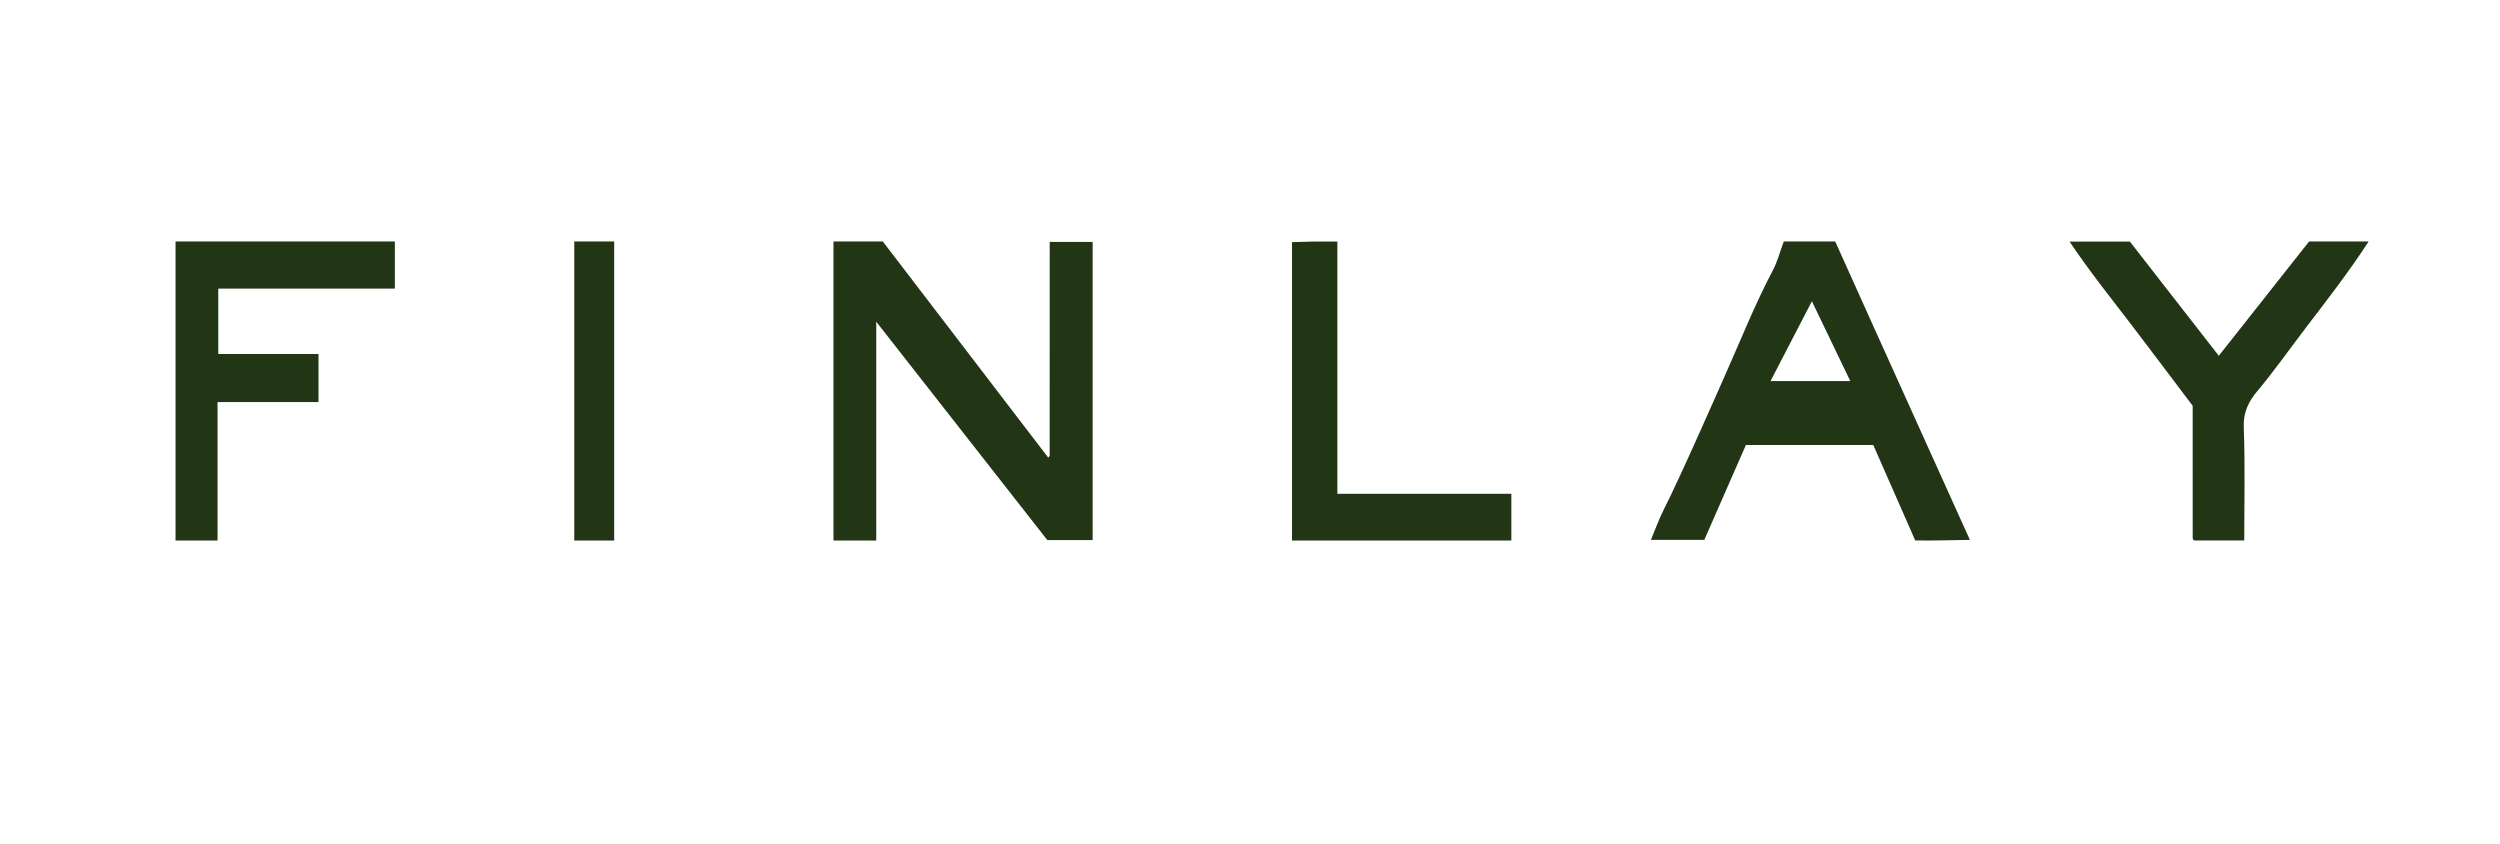
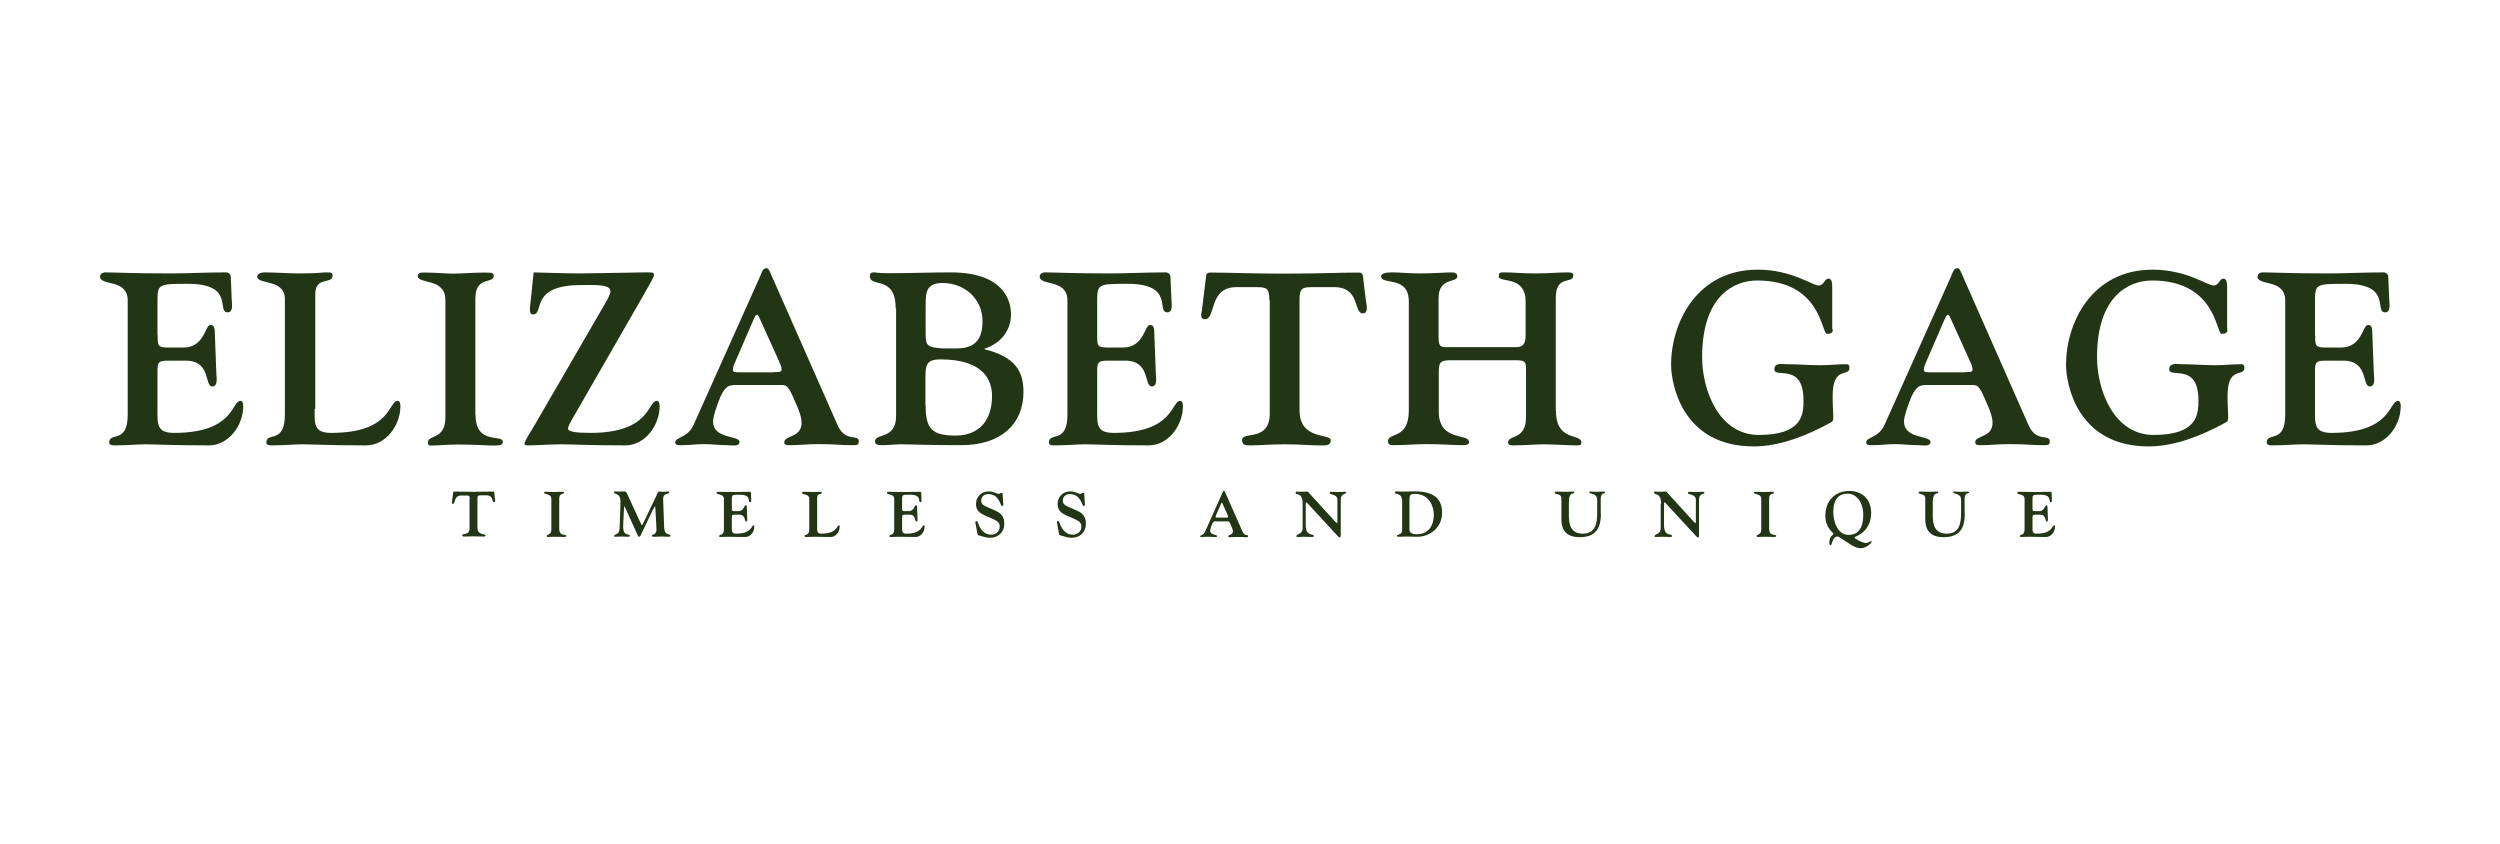
<svg xmlns="http://www.w3.org/2000/svg" width="400" zoomAndPan="magnify" viewBox="0 0 300 108.96" height="135" preserveAspectRatio="xMidYMid meet" version="1.0">
-   <defs>
-     <clipPath id="0eac8c117e">
-       <path d="M 11 31.184 L 295 31.184 L 295 70 L 11 70 Z M 11 31.184 " clip-rule="nonzero" />
-     </clipPath>
-   </defs>
-   <g clip-path="url(#0eac8c117e)">
-     <path fill="#223515" d="M 101.734 41.547 L 101.734 69.805 L 96.211 69.805 L 96.211 31.184 L 102.582 31.184 L 123.934 59.082 C 123.879 59.117 123.957 59.09 124.004 59.035 C 124.062 58.973 124.129 58.887 124.129 58.809 C 124.133 49.66 124.133 40.508 124.133 31.242 L 129.68 31.242 L 129.68 69.746 L 123.828 69.746 L 101.734 41.547 M 217.219 49.207 L 227.52 49.207 L 222.562 38.906 L 217.219 49.207 M 214.039 57.465 L 208.668 69.719 L 201.773 69.719 C 202.363 68.305 202.82 67.02 203.43 65.812 C 205.699 61.336 210.902 49.457 211.5 48.113 C 213.469 43.688 215.258 39.184 217.527 34.895 C 218.125 33.758 218.449 32.477 218.93 31.184 L 225.574 31.184 C 225.848 31.828 231.645 44.676 242.965 69.719 C 241.227 69.742 239.996 69.766 239.281 69.785 C 238.168 69.82 237.051 69.793 235.906 69.793 L 230.488 57.465 Z M 11.246 69.805 L 11.246 31.184 L 39.57 31.184 L 39.57 37.273 L 16.766 37.273 L 16.766 45.719 L 29.707 45.719 L 29.707 51.922 L 16.672 51.922 L 16.672 69.805 Z M 275.109 45.945 L 286.77 31.184 L 294.461 31.184 C 291.949 35.051 289.188 38.609 286.469 42.168 C 284.352 44.938 282.34 47.809 280.094 50.492 C 279.008 51.789 278.262 53.18 278.332 55.113 C 278.516 59.965 278.395 64.828 278.395 69.793 L 271.906 69.793 C 271.945 69.832 271.867 69.77 271.82 69.695 C 271.773 69.621 271.742 69.539 271.738 69.449 C 271.73 63.738 271.734 58.023 271.734 52.402 C 269.051 48.855 266.43 45.352 263.773 41.879 C 261.148 38.445 258.438 35.074 255.84 31.203 L 263.629 31.203 L 275.109 45.945 M 161.281 63.766 L 183.75 63.766 L 183.75 69.805 L 155.426 69.805 L 155.426 31.27 C 156.289 31.242 157.258 31.207 158.223 31.191 C 159.215 31.18 160.203 31.191 161.281 31.191 Z M 62.738 69.805 L 67.891 69.805 L 67.891 31.184 L 62.738 31.184 Z M 62.738 69.805 " fill-opacity="1" fill-rule="nonzero" />
-   </g>
+   <path fill="#223515" d="M 8.941 43.293 C 8.941 44.637 8.941 44.879 10.285 44.879 L 12.273 44.879 C 14.988 44.879 15.07 41.977 15.715 41.977 C 15.93 41.977 16.281 41.922 16.309 42.754 L 16.523 48.375 C 16.551 48.777 16.738 49.906 15.984 49.906 C 14.965 49.906 15.852 46.574 12.57 46.574 L 10.23 46.574 C 8.781 46.574 8.914 46.949 8.914 48.777 L 8.914 52.809 C 8.914 54.773 8.781 55.902 11.066 55.902 C 18.887 55.902 18.457 51.762 19.641 51.762 C 19.773 51.762 19.988 51.867 19.988 52.461 C 19.988 54.906 18.137 57.516 15.555 57.516 C 10.77 57.516 8.859 57.379 7.301 57.379 C 6.332 57.379 4.988 57.516 3.27 57.516 C 2.867 57.516 2.676 57.352 2.676 57.164 C 2.676 55.711 5.07 57.406 5.07 53.562 L 5.07 38.805 C 5.07 35.953 1.496 36.977 1.496 35.711 C 1.496 35.418 1.738 35.176 2.195 35.176 C 3.484 35.176 5.77 35.309 10.582 35.309 C 12.812 35.309 14.988 35.176 17.758 35.176 C 18.164 35.176 18.379 35.496 18.379 35.766 L 18.512 38.883 C 18.539 39.289 18.699 40.336 17.973 40.336 C 16.496 40.336 18.941 36.652 12.867 36.652 C 9.047 36.652 8.914 36.68 8.914 38.855 L 8.914 43.293 Z M 8.941 43.293 " fill-opacity="1" fill-rule="nonzero" />
+   <path fill="#223515" d="M 29.211 52.809 C 29.211 54.773 29.078 55.902 31.363 55.902 C 39.184 55.902 38.727 51.762 39.938 51.762 C 40.07 51.762 40.285 51.867 40.285 52.461 C 40.285 54.906 38.434 57.516 35.852 57.516 C 31.066 57.516 29.156 57.379 27.598 57.379 C 26.629 57.379 25.285 57.516 23.566 57.516 C 23.164 57.516 22.973 57.352 22.973 57.164 C 22.973 55.711 25.367 57.406 25.367 53.562 L 25.367 38.641 C 25.367 35.953 21.793 36.812 21.793 35.711 C 21.793 35.418 22.141 35.176 22.812 35.176 C 24.078 35.176 25.906 35.309 27.113 35.309 C 29.801 35.309 30.18 35.176 30.691 35.176 C 31.363 35.176 31.523 35.199 31.523 35.578 C 31.523 36.789 29.293 35.605 29.293 37.996 L 29.293 52.809 Z M 29.211 52.809 " fill-opacity="1" fill-rule="nonzero" />
+   <path fill="#223515" d="M 49.992 53.617 C 49.992 57.488 53.512 56.035 53.512 57.059 C 53.512 57.406 53.219 57.539 52.492 57.539 C 51.336 57.539 50.152 57.406 47.707 57.406 C 46.363 57.406 44.992 57.539 44.184 57.539 C 43.891 57.539 43.836 57.324 43.836 57.164 C 43.836 56.062 46.094 56.867 46.094 53.883 L 46.094 38.723 C 46.094 35.848 42.52 36.734 42.52 35.633 C 42.52 35.094 43.297 35.199 43.594 35.199 C 44.828 35.199 46.066 35.336 47.168 35.336 C 48.297 35.336 49.426 35.199 51.227 35.199 C 52.168 35.199 52.332 35.254 52.332 35.633 C 52.332 36.707 49.965 35.578 49.965 38.562 L 49.965 53.617 Z M 49.992 53.617 " fill-opacity="1" fill-rule="nonzero" />
+   <path fill="#223515" d="M 57.492 35.176 C 58.109 35.176 61.203 35.309 63.434 35.309 C 66.418 35.254 68.059 35.254 71.738 35.176 C 72.789 35.176 73.031 35.121 73.031 35.496 C 73.031 35.793 72.707 36.277 71.715 38.051 L 62.359 54.316 C 62.305 54.449 61.926 55.066 61.926 55.336 C 61.926 55.738 62.867 55.902 64.832 55.902 C 72.652 55.902 72.195 51.762 73.406 51.762 C 73.543 51.762 73.758 51.867 73.758 52.461 C 73.758 54.906 71.902 57.516 69.32 57.516 C 64.535 57.516 62.625 57.379 61.066 57.379 C 59.723 57.379 57.734 57.516 56.902 57.516 C 56.496 57.516 56.309 57.516 56.309 57.301 C 56.309 56.949 57.168 55.688 57.52 55.066 L 66.793 39.07 C 67.008 38.723 67.41 37.941 67.41 37.621 C 67.41 36.68 65.422 36.812 63.621 36.812 C 56.848 36.812 58.945 40.605 57.41 40.605 C 56.875 40.605 57.008 39.797 57.062 39.289 Z M 57.492 35.176 " fill-opacity="1" fill-rule="nonzero" />
+   <path fill="#223515" d="M 83.273 49.746 C 82.734 49.746 82.062 49.879 81.336 51.949 C 81.121 52.566 80.664 53.695 80.664 54.449 C 80.664 56.707 84.078 56.223 84.078 57.059 C 84.078 57.73 83.113 57.488 82.438 57.488 C 81.418 57.488 80.477 57.352 79.48 57.352 C 78.543 57.352 77.629 57.488 76.715 57.488 C 76.281 57.488 75.773 57.539 75.773 57.137 C 75.773 56.41 77.387 56.602 78.164 54.824 L 86.715 35.738 C 86.93 35.227 87.09 34.637 87.492 34.637 C 87.789 34.637 87.844 34.691 88.246 35.656 L 96.77 54.961 C 97.789 57.191 99.484 55.98 99.484 57.004 C 99.484 57.539 99.188 57.488 98.355 57.488 C 97.227 57.488 96.363 57.352 94.293 57.352 C 92.898 57.352 91.742 57.488 90.828 57.488 C 90.262 57.488 89.859 57.539 89.859 57.109 C 89.859 56.195 92.09 56.547 92.09 54.609 C 92.09 53.91 91.875 53.348 91.527 52.488 C 90.477 50.012 90.316 49.719 89.508 49.719 L 83.273 49.719 Z M 88.488 48.051 C 89.051 48.051 89.508 48.078 89.508 47.754 C 89.508 47.324 89.32 46.977 89.16 46.598 L 86.578 40.898 C 86.391 40.66 86.473 40.66 86.336 40.66 C 86.285 40.66 86.148 40.684 85.988 41.035 L 83.57 46.625 C 83.406 47.004 83.219 47.352 83.219 47.781 C 83.219 48.105 83.648 48.078 84.242 48.078 L 88.488 48.078 Z M 88.488 48.051 " fill-opacity="1" fill-rule="nonzero" />
+   <path fill="#223515" d="M 104.242 39.824 C 104.242 35.469 100.906 37.219 100.906 35.656 C 100.906 35.148 101.285 35.176 101.445 35.176 C 101.578 35.176 101.66 35.199 101.93 35.227 C 102.227 35.254 102.629 35.281 103.355 35.281 C 104.699 35.281 106.043 35.254 107.359 35.227 C 108.703 35.199 110.047 35.176 111.367 35.176 C 119.082 35.176 119.133 39.852 119.133 40.605 C 119.133 42.594 117.926 44.312 115.695 45.039 L 115.695 45.094 C 119.539 46.062 120.746 47.781 120.746 50.605 C 120.746 54.773 117.844 57.488 112.711 57.488 C 110.371 57.488 108.812 57.461 107.602 57.434 C 106.445 57.406 105.641 57.379 104.859 57.379 C 104.484 57.379 104.105 57.406 103.703 57.434 C 103.328 57.461 102.977 57.488 102.629 57.488 C 101.902 57.488 101.578 57.434 101.578 56.977 C 101.578 55.93 104.297 56.789 104.297 53.723 L 104.297 39.824 Z M 108.113 43.184 C 108.113 44.719 108.434 44.852 110.262 44.988 L 112.145 44.988 C 114.539 44.988 115.453 43.777 115.453 41.465 C 115.453 38.562 113.113 36.547 110.316 36.547 C 108.168 36.547 108.113 37.754 108.113 39.527 Z M 108.113 52.379 C 108.113 55.363 108.918 56.25 111.984 56.25 C 115.074 56.25 116.688 54.207 116.688 51.145 C 116.688 49.262 115.773 46.41 110.02 46.41 C 108.168 46.41 108.086 47.191 108.086 48.832 L 108.086 52.379 Z M 108.113 52.379 " fill-opacity="1" fill-rule="nonzero" />
+   <path fill="#223515" d="M 130.266 43.293 C 130.266 44.637 130.266 44.879 131.609 44.879 L 133.598 44.879 C 136.312 44.879 136.395 41.977 137.039 41.977 C 137.254 41.977 137.602 41.922 137.629 42.754 L 137.844 48.375 C 137.871 48.777 138.059 49.906 137.309 49.906 C 136.285 49.906 137.172 46.574 133.895 46.574 L 131.582 46.574 C 130.129 46.574 130.266 46.949 130.266 48.777 L 130.266 52.809 C 130.266 54.773 130.129 55.902 132.414 55.902 C 140.238 55.902 139.809 51.762 140.992 51.762 C 141.125 51.762 141.34 51.867 141.34 52.461 C 141.34 54.906 139.484 57.516 136.906 57.516 C 132.117 57.516 130.211 57.379 128.652 57.379 C 127.684 57.379 126.34 57.516 124.617 57.516 C 124.215 57.516 124.027 57.352 124.027 57.164 C 124.027 55.711 126.422 57.406 126.422 53.562 L 126.422 38.805 C 126.422 35.953 122.844 36.977 122.844 35.711 C 122.844 35.418 123.086 35.176 123.543 35.176 C 124.832 35.176 127.117 35.309 131.93 35.309 C 134.164 35.309 136.34 35.176 139.109 35.176 C 139.512 35.176 139.727 35.496 139.727 35.766 L 139.863 38.883 C 139.887 39.289 140.051 40.336 139.324 40.336 C 137.844 40.336 140.293 36.652 134.215 36.652 C 130.398 36.652 130.266 36.68 130.266 38.855 Z M 130.266 43.293 " fill-opacity="1" fill-rule="nonzero" />
+   <path fill="#223515" d="M 152.496 38.75 C 152.496 37.246 152.176 37.082 150.883 37.082 L 148.223 37.082 C 144.648 37.082 145.613 41.223 144.191 41.223 C 143.516 41.223 143.707 40.523 143.785 40.121 L 144.297 35.953 C 144.324 35.633 144.324 35.199 144.809 35.199 C 147.738 35.199 149.863 35.336 154.457 35.336 C 159.055 35.336 161.18 35.199 164.109 35.199 C 164.594 35.199 164.594 35.633 164.621 35.953 L 164.969 38.855 C 165.023 39.234 165.375 40.469 164.566 40.469 C 163.305 40.469 164.324 36.977 160.695 37.082 L 158.008 37.082 C 156.719 37.082 156.395 37.246 156.395 38.75 L 156.395 52.996 C 156.395 56.867 160.426 55.953 160.426 56.844 C 160.426 57.594 159.809 57.516 158.895 57.516 C 157.633 57.516 156.582 57.379 154.484 57.379 C 152.363 57.379 151.34 57.516 150.078 57.516 C 149.512 57.516 148.977 57.539 148.977 56.844 C 148.977 55.605 152.551 57.137 152.551 53.375 L 152.551 38.75 Z M 152.496 38.75 " fill-opacity="1" fill-rule="nonzero" />
+   <path fill="#223515" d="M 189.516 53.078 C 189.516 57.082 192.793 55.93 192.793 57.137 C 192.793 57.539 192.551 57.516 192.121 57.516 C 191.074 57.516 189.219 57.379 187.93 57.379 C 186.801 57.379 185.562 57.516 183.949 57.516 C 183.52 57.516 183.332 57.379 183.332 57.164 C 183.332 56.062 185.645 56.922 185.645 53.859 L 185.645 48.184 C 185.645 46.867 185.75 46.52 184.352 46.52 L 175.938 46.52 C 174.488 46.52 174.379 46.84 174.379 48.211 L 174.379 53.16 C 174.379 57.059 178.277 55.93 178.277 57.059 C 178.277 57.246 178.332 57.488 177.336 57.488 C 176.047 57.488 174.996 57.352 172.738 57.352 C 171.422 57.352 170.078 57.488 168.52 57.488 C 168.141 57.488 167.82 57.434 167.82 57.004 C 167.82 55.738 170.508 56.867 170.508 52.973 L 170.508 38.938 C 170.508 35.496 166.934 36.895 166.934 35.684 C 166.934 35.199 167.875 35.176 168.465 35.176 C 169.406 35.176 170.348 35.309 171.988 35.309 C 173.867 35.309 175.133 35.176 176.047 35.176 C 176.477 35.176 176.773 35.336 176.773 35.656 C 176.773 36.625 174.352 35.711 174.352 38.535 L 174.352 43.562 C 174.352 44.422 174.488 44.824 175.133 44.824 L 184.488 44.824 C 185.402 44.824 185.59 44.098 185.59 43.398 L 185.59 38.938 C 185.59 35.469 182.121 36.598 182.121 35.684 C 182.121 35.121 182.418 35.176 182.848 35.176 C 184.137 35.176 184.973 35.309 186.906 35.309 C 188.547 35.309 189.703 35.176 191.074 35.176 C 191.609 35.176 191.746 35.281 191.746 35.551 C 191.746 36.762 189.488 35.391 189.488 38.48 L 189.488 53.078 Z M 189.516 53.078 " fill-opacity="1" fill-rule="nonzero" />
+   <path fill="#223515" d="M 225.27 42.539 C 225.27 42.945 225.082 43.105 224.488 43.105 C 223.789 43.105 223.789 36.223 215.484 36.223 C 212.555 36.223 208.387 38.156 208.387 46.117 C 208.387 50.445 210.59 56.168 215.699 56.168 C 221.371 56.168 221.477 53.508 221.477 51.68 C 221.477 46.762 217.715 48.91 217.715 47.703 C 217.715 46.789 218.734 47.031 219.246 47.031 C 220.727 47.031 222.176 47.164 223.656 47.164 C 224.812 47.164 225.914 47.031 227.07 47.031 C 227.23 47.031 227.418 47.164 227.418 47.461 C 227.418 48.805 225.242 47.109 225.242 51.145 C 225.242 52.434 225.324 53.32 225.324 53.75 C 225.324 54.262 225.297 54.422 225 54.559 C 222.016 56.195 218.496 57.648 215.055 57.648 C 205.805 57.648 204.379 49.582 204.379 47.082 C 204.379 41.789 207.633 34.824 215.562 34.824 C 219.945 34.824 222.605 36.867 223.441 36.867 C 224.141 36.867 224.191 35.98 224.703 35.98 C 225.188 35.98 225.188 36.68 225.188 37.191 L 225.188 42.539 Z M 225.27 42.539 " fill-opacity="1" fill-rule="nonzero" />
+   <path fill="#223515" d="M 237.07 49.746 C 236.531 49.746 235.859 49.879 235.133 51.949 C 234.918 52.566 234.461 53.695 234.461 54.449 C 234.461 56.707 237.875 56.223 237.875 57.059 C 237.875 57.73 236.91 57.488 236.238 57.488 C 235.215 57.488 234.273 57.352 233.281 57.352 C 232.34 57.352 231.426 57.488 230.512 57.488 C 230.082 57.488 229.57 57.539 229.57 57.137 C 229.57 56.41 231.184 56.602 231.961 54.824 L 240.512 35.738 C 240.727 35.227 240.887 34.637 241.289 34.637 C 241.586 34.637 241.641 34.691 242.043 35.656 L 250.566 54.961 C 251.586 57.191 253.281 55.98 253.281 57.004 C 253.281 57.539 252.984 57.488 252.152 57.488 C 251.023 57.488 250.164 57.352 248.094 57.352 C 246.695 57.352 245.539 57.488 244.625 57.488 C 244.059 57.488 243.656 57.539 243.656 57.109 C 243.656 56.195 245.887 56.547 245.887 54.609 C 245.887 53.91 245.672 53.348 245.324 52.488 C 244.273 50.012 244.113 49.719 243.309 49.719 L 237.07 49.719 Z M 242.285 48.051 C 242.852 48.051 243.309 48.078 243.309 47.754 C 243.309 47.324 243.117 46.977 242.957 46.598 L 240.375 40.898 C 240.188 40.66 240.27 40.66 240.137 40.66 C 240.082 40.66 239.945 40.684 239.785 41.035 L 237.367 46.625 C 237.203 47.004 237.016 47.352 237.016 47.781 C 237.016 48.105 237.445 48.078 238.039 48.078 L 242.285 48.078 Z M 242.285 48.051 " fill-opacity="1" fill-rule="nonzero" />
+   <path fill="#223515" d="M 276.238 42.539 C 276.238 42.945 276.051 43.105 275.461 43.105 C 274.762 43.105 274.762 36.223 266.48 36.223 C 263.551 36.223 259.383 38.156 259.383 46.117 C 259.383 50.445 261.586 56.168 266.695 56.168 C 272.367 56.168 272.477 53.508 272.477 51.68 C 272.477 46.762 268.711 48.91 268.711 47.703 C 268.711 46.789 269.734 47.031 270.242 47.031 C 271.723 47.031 273.176 47.164 274.652 47.164 C 275.809 47.164 276.91 47.031 278.066 47.031 C 278.227 47.031 278.418 47.164 278.418 47.461 C 278.418 48.805 276.238 47.109 276.238 51.145 C 276.238 52.434 276.32 53.32 276.32 53.75 C 276.32 54.262 276.293 54.422 275.996 54.559 C 273.012 56.195 269.492 57.648 266.051 57.648 C 256.801 57.648 255.379 49.582 255.379 47.082 C 255.379 41.789 258.629 34.824 266.562 34.824 C 270.941 34.824 273.605 36.867 274.438 36.867 C 275.137 36.867 275.191 35.98 275.699 35.98 C 276.184 35.98 276.184 36.68 276.184 37.191 L 276.184 42.539 Z M 276.238 42.539 " fill-opacity="1" fill-rule="nonzero" />
+   <path fill="#223515" d="M 287.555 43.293 C 287.555 44.637 287.555 44.879 288.902 44.879 L 290.891 44.879 C 293.605 44.879 293.688 41.977 294.332 41.977 C 294.547 41.977 294.895 41.922 294.922 42.754 L 295.137 48.375 C 295.164 48.777 295.352 49.906 294.602 49.906 C 293.578 49.906 294.465 46.574 291.188 46.574 L 288.848 46.574 C 287.395 46.574 287.531 46.949 287.531 48.777 L 287.531 52.809 C 287.531 54.773 287.395 55.902 289.68 55.902 C 297.504 55.902 297.074 51.762 298.258 51.762 C 298.391 51.762 298.605 51.867 298.605 52.461 C 298.605 54.906 296.75 57.516 294.168 57.516 C 289.383 57.516 287.477 57.379 285.918 57.379 C 284.949 57.379 283.605 57.516 281.883 57.516 C 281.48 57.516 281.293 57.352 281.293 57.164 C 281.293 55.711 283.684 57.406 283.684 53.562 L 283.684 38.805 C 283.684 35.953 280.109 36.977 280.109 35.711 C 280.109 35.418 280.352 35.176 280.809 35.176 C 282.098 35.176 284.383 35.309 289.195 35.309 C 291.43 35.309 293.605 35.176 296.375 35.176 C 296.777 35.176 296.992 35.496 296.992 35.766 L 297.129 38.883 C 297.152 39.289 297.316 40.336 296.59 40.336 C 295.109 40.336 297.559 36.652 291.48 36.652 C 287.664 36.652 287.531 36.68 287.531 38.855 L 287.531 43.293 Z M 287.555 43.293 " fill-opacity="1" fill-rule="nonzero" />
+   <path fill="#223515" d="M 49.238 64.422 C 49.238 64.02 49.16 63.992 48.809 63.992 L 48.109 63.992 C 47.168 63.992 47.41 65.066 47.062 65.066 C 46.898 65.066 46.926 64.879 46.953 64.773 L 47.09 63.672 C 47.09 63.59 47.09 63.48 47.223 63.48 C 48.004 63.48 48.539 63.508 49.75 63.508 C 50.961 63.508 51.496 63.48 52.277 63.48 C 52.41 63.48 52.41 63.59 52.41 63.672 L 52.492 64.422 C 52.52 64.531 52.598 64.852 52.383 64.852 C 52.062 64.852 52.332 63.938 51.363 63.965 L 50.664 63.965 C 50.312 63.965 50.234 64.02 50.234 64.395 L 50.234 68.133 C 50.234 69.152 51.281 68.914 51.281 69.129 C 51.281 69.316 51.121 69.289 50.879 69.289 C 50.555 69.289 50.289 69.262 49.723 69.262 C 49.16 69.262 48.891 69.289 48.566 69.289 C 48.406 69.289 48.27 69.289 48.27 69.129 C 48.27 68.805 49.211 69.207 49.211 68.215 L 49.211 64.422 Z M 49.238 64.422 " fill-opacity="1" fill-rule="nonzero" />
+   <path fill="#223515" d="M 60.797 68.293 C 60.797 69.316 61.711 68.938 61.711 69.207 C 61.711 69.289 61.633 69.344 61.445 69.344 C 61.148 69.344 60.824 69.316 60.18 69.316 C 59.832 69.316 59.48 69.344 59.266 69.344 C 59.188 69.344 59.188 69.289 59.188 69.234 C 59.188 68.938 59.777 69.152 59.777 68.375 L 59.777 64.422 C 59.777 63.672 58.836 63.91 58.836 63.617 C 58.836 63.48 59.051 63.508 59.105 63.508 C 59.426 63.508 59.75 63.535 60.047 63.535 C 60.34 63.535 60.637 63.508 61.121 63.508 C 61.363 63.508 61.418 63.535 61.418 63.617 C 61.418 63.887 60.797 63.59 60.797 64.395 Z M 60.797 68.293 " fill-opacity="1" fill-rule="nonzero" />
+   <path fill="#223515" d="M 69.051 67.918 C 68.996 69.344 69.91 68.859 69.91 69.18 C 69.91 69.207 69.938 69.316 69.723 69.316 C 69.43 69.316 69.238 69.289 68.863 69.289 C 68.461 69.289 68.164 69.316 68.059 69.316 C 67.922 69.316 67.895 69.262 67.895 69.207 C 67.895 68.914 68.566 69.129 68.594 68.242 L 68.703 64.906 C 68.758 63.535 67.867 63.938 67.867 63.562 C 67.867 63.508 67.922 63.457 67.977 63.457 C 68.082 63.457 68.219 63.48 68.461 63.48 C 68.648 63.48 68.945 63.457 69.238 63.457 C 69.32 63.457 69.402 63.457 69.535 63.695 L 71.363 67.676 C 71.391 67.758 71.418 67.809 71.473 67.809 C 71.523 67.809 71.605 67.676 71.605 67.648 L 73.516 63.645 C 73.543 63.59 73.566 63.48 73.73 63.48 C 73.918 63.48 74.078 63.508 74.215 63.508 C 74.375 63.508 74.508 63.48 74.75 63.48 C 74.965 63.48 74.992 63.508 74.992 63.59 C 74.992 63.887 74.188 63.562 74.215 64.504 L 74.348 68.16 C 74.402 69.234 75.152 68.887 75.152 69.18 C 75.152 69.316 75.047 69.316 74.75 69.316 C 74.508 69.316 74.266 69.289 74.051 69.289 C 73.516 69.289 73.324 69.316 73.137 69.316 C 72.977 69.316 72.762 69.344 72.762 69.18 C 72.762 68.914 73.406 69.18 73.352 68.266 L 73.219 65.766 C 73.219 65.523 73.191 65.391 73.164 65.391 C 73.137 65.391 73.031 65.551 72.895 65.82 L 71.336 69.074 C 71.281 69.18 71.258 69.316 71.121 69.316 C 70.988 69.316 70.961 69.18 70.906 69.074 L 69.293 65.523 C 69.266 65.473 69.238 65.391 69.215 65.391 C 69.16 65.391 69.16 65.551 69.16 65.605 Z M 69.051 67.918 " fill-opacity="1" fill-rule="nonzero" />
+   <path fill="#223515" d="M 83.086 65.605 C 83.086 65.957 83.086 66.008 83.434 66.008 L 83.945 66.008 C 84.645 66.008 84.672 65.258 84.859 65.258 C 84.914 65.258 85.02 65.23 85.02 65.473 L 85.074 66.949 C 85.074 67.059 85.129 67.352 84.941 67.352 C 84.672 67.352 84.914 66.465 84.051 66.465 L 83.434 66.465 C 83.059 66.465 83.086 66.574 83.086 67.059 L 83.086 68.105 C 83.086 68.617 83.059 68.914 83.648 68.914 C 85.691 68.914 85.586 67.836 85.906 67.836 C 85.934 67.836 85.988 67.863 85.988 68.023 C 85.988 68.672 85.504 69.344 84.832 69.344 C 83.57 69.344 83.086 69.316 82.656 69.316 C 82.387 69.316 82.062 69.344 81.605 69.344 C 81.5 69.344 81.445 69.289 81.445 69.262 C 81.445 68.887 82.062 69.316 82.062 68.32 L 82.062 64.449 C 82.062 63.695 81.121 63.965 81.121 63.645 C 81.121 63.562 81.176 63.508 81.309 63.508 C 81.66 63.508 82.25 63.535 83.516 63.535 C 84.105 63.535 84.672 63.508 85.398 63.508 C 85.504 63.508 85.559 63.59 85.559 63.672 L 85.586 64.477 C 85.586 64.586 85.637 64.852 85.449 64.852 C 85.074 64.852 85.719 63.887 84.105 63.887 C 83.113 63.887 83.086 63.887 83.086 64.477 Z M 83.086 65.605 " fill-opacity="1" fill-rule="nonzero" />
+   <path fill="#223515" d="M 94.105 68.105 C 94.105 68.617 94.078 68.914 94.672 68.914 C 96.715 68.914 96.605 67.836 96.93 67.836 C 96.957 67.836 97.012 67.863 97.012 68.023 C 97.012 68.672 96.527 69.344 95.855 69.344 C 94.59 69.344 94.105 69.316 93.676 69.316 C 93.406 69.316 93.086 69.344 92.629 69.344 C 92.52 69.344 92.465 69.289 92.465 69.262 C 92.465 68.887 93.086 69.316 93.086 68.32 L 93.086 64.422 C 93.086 63.723 92.145 63.938 92.145 63.645 C 92.145 63.562 92.227 63.508 92.414 63.508 C 92.734 63.508 93.219 63.535 93.543 63.535 C 94.242 63.535 94.348 63.508 94.484 63.508 C 94.645 63.508 94.699 63.508 94.699 63.617 C 94.699 63.938 94.105 63.617 94.105 64.262 Z M 94.105 68.105 " fill-opacity="1" fill-rule="nonzero" />
+   <path fill="#223515" d="M 105.074 65.605 C 105.074 65.957 105.074 66.008 105.426 66.008 L 105.934 66.008 C 106.633 66.008 106.66 65.258 106.848 65.258 C 106.902 65.258 107.012 65.23 107.012 65.473 L 107.062 66.949 C 107.062 67.059 107.117 67.352 106.93 67.352 C 106.66 67.352 106.902 66.465 106.043 66.465 L 105.426 66.465 C 105.047 66.465 105.074 66.574 105.074 67.059 L 105.074 68.105 C 105.074 68.617 105.047 68.914 105.641 68.914 C 107.684 68.914 107.574 67.836 107.898 67.836 C 107.926 67.836 107.977 67.863 107.977 68.023 C 107.977 68.672 107.496 69.344 106.82 69.344 C 105.559 69.344 105.074 69.316 104.645 69.316 C 104.375 69.316 104.055 69.344 103.598 69.344 C 103.488 69.344 103.434 69.289 103.434 69.262 C 103.434 68.887 104.055 69.316 104.055 68.32 L 104.055 64.449 C 104.055 63.695 103.113 63.965 103.113 63.645 C 103.113 63.562 103.168 63.508 103.301 63.508 C 103.648 63.508 104.242 63.535 105.504 63.535 C 106.098 63.535 106.66 63.508 107.387 63.508 C 107.496 63.508 107.547 63.59 107.547 63.672 L 107.574 64.477 C 107.574 64.586 107.629 64.852 107.441 64.852 C 107.062 64.852 107.711 63.887 106.098 63.887 C 105.102 63.887 105.074 63.887 105.074 64.477 Z M 105.074 65.605 " fill-opacity="1" fill-rule="nonzero" />
+   <path fill="#223515" d="M 114.566 67.648 C 114.539 67.543 114.457 67.301 114.672 67.301 C 114.805 67.301 114.832 67.379 114.859 67.488 C 115.129 68.293 115.641 69.047 116.555 69.047 C 117.199 69.047 117.684 68.645 117.684 68 C 117.684 67.301 117.172 67.191 115.828 66.602 C 115.129 66.277 114.617 65.957 114.617 65.094 C 114.617 64.152 115.289 63.457 116.258 63.457 C 116.93 63.457 117.281 63.777 117.523 63.777 C 117.629 63.777 117.844 63.645 117.953 63.645 C 118.086 63.645 118.059 63.777 118.059 63.965 L 118.141 65.066 C 118.168 65.258 118.141 65.336 117.953 65.336 C 117.762 65.336 117.629 63.805 116.203 63.805 C 115.668 63.805 115.289 64.129 115.289 64.664 C 115.289 65.23 115.746 65.336 116.848 65.82 C 117.738 66.195 118.273 66.574 118.273 67.621 C 118.273 68.695 117.523 69.449 116.418 69.449 C 115.91 69.449 115.504 69.262 115.023 69.152 C 114.805 69.102 114.832 69.047 114.781 68.832 Z M 114.566 67.648 " fill-opacity="1" fill-rule="nonzero" />
+   <path fill="#223515" d="M 125.102 67.648 C 125.074 67.543 124.996 67.301 125.211 67.301 C 125.344 67.301 125.371 67.379 125.398 67.488 C 125.668 68.293 126.18 69.047 127.094 69.047 C 127.738 69.047 128.223 68.645 128.223 68 C 128.223 67.301 127.711 67.191 126.367 66.602 C 125.668 66.277 125.156 65.957 125.156 65.094 C 125.156 64.152 125.828 63.457 126.797 63.457 C 127.469 63.457 127.816 63.777 128.059 63.777 C 128.168 63.777 128.383 63.645 128.488 63.645 C 128.625 63.645 128.598 63.777 128.598 63.965 L 128.68 65.066 C 128.703 65.258 128.68 65.336 128.488 65.336 C 128.301 65.336 128.168 63.805 126.742 63.805 C 126.203 63.805 125.828 64.129 125.828 64.664 C 125.828 65.23 126.285 65.336 127.387 65.82 C 128.273 66.195 128.812 66.574 128.812 67.621 C 128.812 68.695 128.059 69.449 126.957 69.449 C 126.445 69.449 126.043 69.262 125.559 69.152 C 125.344 69.102 125.371 69.047 125.316 68.832 Z M 125.102 67.648 " fill-opacity="1" fill-rule="nonzero" />
+   <path fill="#223515" d="M 145.535 67.301 C 145.398 67.301 145.211 67.328 145.023 67.891 C 144.969 68.051 144.863 68.348 144.863 68.535 C 144.863 69.129 145.75 68.992 145.75 69.234 C 145.75 69.395 145.48 69.344 145.32 69.344 C 145.051 69.344 144.809 69.316 144.539 69.316 C 144.297 69.316 144.055 69.344 143.812 69.344 C 143.707 69.344 143.57 69.371 143.57 69.262 C 143.57 69.074 144 69.129 144.191 68.672 L 146.422 63.672 C 146.477 63.535 146.527 63.375 146.637 63.375 C 146.715 63.375 146.715 63.402 146.824 63.645 L 149.055 68.695 C 149.324 69.289 149.754 68.965 149.754 69.234 C 149.754 69.371 149.672 69.371 149.457 69.371 C 149.164 69.371 148.949 69.344 148.383 69.344 C 148.008 69.344 147.711 69.371 147.469 69.371 C 147.309 69.371 147.199 69.395 147.199 69.262 C 147.199 69.02 147.793 69.102 147.793 68.617 C 147.793 68.43 147.738 68.293 147.629 68.051 C 147.363 67.406 147.309 67.328 147.094 67.328 L 145.535 67.328 Z M 146.906 66.844 C 147.066 66.844 147.172 66.844 147.172 66.762 C 147.172 66.652 147.121 66.547 147.094 66.465 L 146.422 64.961 C 146.367 64.906 146.395 64.906 146.367 64.906 C 146.34 64.906 146.312 64.906 146.285 65.016 L 145.641 66.465 C 145.586 66.574 145.562 66.652 145.562 66.762 C 145.562 66.844 145.668 66.844 145.828 66.844 Z M 146.906 66.844 " fill-opacity="1" fill-rule="nonzero" />
+   <path fill="#223515" d="M 156.797 65.066 C 156.797 63.48 155.883 64.02 155.883 63.617 C 155.883 63.535 155.938 63.48 156.02 63.48 C 156.18 63.48 156.312 63.508 156.477 63.508 C 156.691 63.508 156.906 63.48 157.336 63.48 C 157.605 63.48 157.496 63.535 157.656 63.695 L 160.992 67.352 C 161.098 67.461 161.207 67.566 161.234 67.566 C 161.289 67.566 161.289 67.461 161.289 67.273 L 161.289 64.531 C 161.289 63.777 160.293 63.938 160.293 63.645 C 160.293 63.59 160.32 63.508 160.426 63.508 C 160.562 63.508 160.805 63.535 161.367 63.535 C 161.879 63.535 162.176 63.508 162.254 63.508 C 162.418 63.508 162.418 63.59 162.418 63.617 C 162.418 63.859 161.719 63.672 161.719 64.531 L 161.719 69.152 C 161.719 69.344 161.719 69.395 161.609 69.395 C 161.504 69.395 161.449 69.344 161.395 69.289 L 157.418 64.988 C 157.363 64.934 157.309 64.879 157.254 64.879 C 157.199 64.879 157.199 64.934 157.199 65.016 L 157.199 67.809 C 157.199 69.395 158.25 68.832 158.25 69.234 C 158.25 69.344 158.035 69.344 157.926 69.344 C 157.523 69.344 157.254 69.316 156.961 69.316 C 156.691 69.316 156.477 69.344 156.262 69.344 C 156.18 69.344 155.992 69.395 155.992 69.234 C 155.992 68.914 156.797 69.047 156.797 68.215 Z M 156.797 65.066 " fill-opacity="1" fill-rule="nonzero" />
+   <path fill="#223515" d="M 169.594 64.477 C 169.594 63.645 168.707 63.91 168.707 63.59 C 168.707 63.508 168.789 63.457 168.867 63.457 C 169.031 63.457 169.191 63.48 169.996 63.48 C 170.426 63.48 170.859 63.457 171.289 63.457 C 172.391 63.457 174.809 63.59 174.809 66.172 C 174.809 68.562 172.66 69.316 171.773 69.316 C 170.805 69.316 170.348 69.289 170.051 69.289 C 169.781 69.289 169.539 69.316 169.297 69.316 C 169.164 69.316 168.977 69.344 168.977 69.207 C 168.977 68.887 169.648 69.207 169.648 68.457 L 169.648 64.477 Z M 170.59 68.402 C 170.59 68.938 171.207 68.992 171.531 68.992 C 172.82 68.992 173.734 68.16 173.734 66.438 C 173.734 65.66 173.332 63.777 171.262 63.777 C 170.641 63.777 170.59 63.992 170.59 64.559 Z M 170.59 68.402 " fill-opacity="1" fill-rule="nonzero" />
+   <path fill="#223515" d="M 195.32 66.305 C 195.32 67.973 194.836 69.371 192.578 69.371 C 191.047 69.371 190.215 68.645 190.215 67.059 L 190.215 64.367 C 190.215 63.672 189.352 63.91 189.352 63.617 C 189.352 63.508 189.461 63.48 189.516 63.48 C 189.621 63.48 190.238 63.508 190.645 63.508 C 191.074 63.508 191.664 63.48 191.801 63.48 C 191.879 63.48 191.879 63.535 191.879 63.59 C 191.879 63.859 191.18 63.43 191.18 64.801 L 191.18 66.602 C 191.18 67.863 191.504 68.914 192.98 68.914 C 194.621 68.914 194.836 67.594 194.836 66.195 L 194.836 64.559 C 194.836 63.617 193.816 63.859 193.816 63.562 C 193.816 63.43 193.949 63.48 194.059 63.48 C 194.301 63.508 194.516 63.508 194.758 63.508 C 195.023 63.508 195.293 63.48 195.699 63.48 C 195.805 63.48 195.859 63.508 195.859 63.59 C 195.859 63.805 195.293 63.508 195.293 64.449 L 195.293 66.305 Z M 195.32 66.305 " fill-opacity="1" fill-rule="nonzero" />
+   <path fill="#223515" d="M 203.09 65.066 C 203.09 63.48 202.176 64.02 202.176 63.617 C 202.176 63.535 202.23 63.48 202.312 63.48 C 202.473 63.48 202.605 63.508 202.77 63.508 C 202.984 63.508 203.199 63.48 203.629 63.48 C 203.898 63.48 203.789 63.535 203.949 63.695 L 207.285 67.352 C 207.391 67.461 207.5 67.566 207.527 67.566 C 207.578 67.566 207.578 67.461 207.578 67.273 L 207.578 64.531 C 207.578 63.777 206.559 63.938 206.559 63.645 C 206.559 63.59 206.586 63.508 206.691 63.508 C 206.828 63.508 207.07 63.535 207.633 63.535 C 208.145 63.535 208.441 63.508 208.52 63.508 C 208.684 63.508 208.684 63.59 208.684 63.617 C 208.684 63.859 207.984 63.672 207.984 64.531 L 207.984 69.152 C 207.984 69.344 207.984 69.395 207.875 69.395 C 207.77 69.395 207.715 69.344 207.66 69.289 L 203.684 64.988 C 203.629 64.934 203.574 64.879 203.52 64.879 C 203.465 64.879 203.465 64.934 203.465 65.016 L 203.465 67.809 C 203.465 69.395 204.516 68.832 204.516 69.234 C 204.516 69.344 204.301 69.344 204.191 69.344 C 203.789 69.344 203.52 69.316 203.227 69.316 C 202.957 69.316 202.742 69.344 202.527 69.344 C 202.445 69.344 202.258 69.395 202.258 69.234 C 202.258 68.914 203.035 69.047 203.035 68.215 L 203.035 65.066 Z M 203.09 65.066 " fill-opacity="1" fill-rule="nonzero" />
+   <path fill="#223515" d="M 217.043 68.293 C 217.043 69.316 217.957 68.938 217.957 69.207 C 217.957 69.289 217.875 69.344 217.688 69.344 C 217.391 69.344 217.07 69.316 216.426 69.316 C 216.074 69.316 215.727 69.344 215.512 69.344 C 215.43 69.344 215.43 69.289 215.43 69.234 C 215.43 68.938 216.02 69.152 216.02 68.375 L 216.02 64.422 C 216.02 63.672 215.078 63.91 215.078 63.617 C 215.078 63.48 215.297 63.508 215.348 63.508 C 215.672 63.508 215.992 63.535 216.289 63.535 C 216.586 63.535 216.883 63.508 217.363 63.508 C 217.605 63.508 217.66 63.535 217.66 63.617 C 217.66 63.887 217.043 63.59 217.043 64.395 Z M 217.043 68.293 " fill-opacity="1" fill-rule="nonzero" />
+   <path fill="#223515" d="M 226.102 69.371 C 226.047 69.344 225.996 69.289 225.887 69.289 C 225.16 69.289 225.188 70.391 225 70.391 C 224.812 70.391 224.812 70.23 224.812 70.094 C 224.812 69.234 225.348 69.047 225.348 68.938 C 225.348 68.777 224.301 68.215 224.301 66.602 C 224.301 64.801 225.402 63.43 227.367 63.402 C 228.98 63.375 230.215 64.449 230.215 66.195 C 230.215 68.832 228.066 69.262 228.066 69.395 C 228.066 69.559 229.059 70.121 229.516 70.121 C 229.891 70.121 230.055 69.879 230.188 69.879 C 230.242 69.879 230.27 69.934 230.27 69.988 C 230.27 70.121 229.598 70.793 228.898 70.793 C 228.656 70.793 228.305 70.766 227.715 70.418 Z M 227.312 69.074 C 229.031 69.074 229.195 67.352 229.195 66.52 C 229.195 64.691 228.199 63.723 227.125 63.75 C 225.727 63.777 225.324 64.906 225.324 66.117 C 225.324 67.328 225.859 69.074 227.312 69.074 Z M 227.312 69.074 " fill-opacity="1" fill-rule="nonzero" />
+   <path fill="#223515" d="M 242.312 66.305 C 242.312 67.973 241.828 69.371 239.57 69.371 C 238.039 69.371 237.203 68.645 237.203 67.059 L 237.203 64.367 C 237.203 63.672 236.344 63.91 236.344 63.617 C 236.344 63.508 236.453 63.48 236.504 63.48 C 236.613 63.48 237.23 63.508 237.637 63.508 C 238.066 63.508 238.629 63.48 238.789 63.48 C 238.871 63.48 238.871 63.535 238.871 63.59 C 238.871 63.859 238.172 63.43 238.172 64.801 L 238.172 66.602 C 238.172 67.863 238.496 68.914 239.973 68.914 C 241.613 68.914 241.828 67.594 241.828 66.195 L 241.828 64.559 C 241.828 63.617 240.809 63.859 240.809 63.562 C 240.809 63.43 240.941 63.48 241.051 63.48 C 241.289 63.508 241.508 63.508 241.746 63.508 C 242.016 63.508 242.285 63.48 242.688 63.48 C 242.797 63.48 242.852 63.508 242.852 63.59 C 242.852 63.805 242.285 63.508 242.285 64.449 L 242.285 66.305 Z M 242.312 66.305 " fill-opacity="1" fill-rule="nonzero" />
+   <path fill="#223515" d="M 251.051 65.605 C 251.051 65.957 251.051 66.008 251.398 66.008 L 251.91 66.008 C 252.609 66.008 252.637 65.258 252.824 65.258 C 252.879 65.258 252.957 65.23 252.984 65.473 L 253.039 66.949 C 253.039 67.059 253.094 67.352 252.906 67.352 C 252.637 67.352 252.879 66.465 252.016 66.465 L 251.398 66.465 C 251.023 66.465 251.051 66.574 251.051 67.059 L 251.051 68.105 C 251.051 68.617 251.023 68.914 251.613 68.914 C 253.656 68.914 253.551 67.836 253.871 67.836 C 253.898 67.836 253.953 67.863 253.953 68.023 C 253.953 68.672 253.469 69.344 252.797 69.344 C 251.535 69.344 251.051 69.316 250.621 69.316 C 250.379 69.316 250.027 69.344 249.57 69.344 C 249.465 69.344 249.41 69.289 249.41 69.262 C 249.41 68.887 250.027 69.316 250.027 68.32 L 250.027 64.449 C 250.027 63.695 249.086 63.965 249.086 63.645 C 249.086 63.562 249.141 63.508 249.273 63.508 C 249.625 63.508 250.215 63.535 251.48 63.535 C 252.07 63.535 252.637 63.508 253.363 63.508 C 253.469 63.508 253.523 63.59 253.523 63.672 L 253.551 64.477 C 253.551 64.586 253.602 64.852 253.414 64.852 C 253.039 64.852 253.684 63.887 252.07 63.887 C 251.078 63.887 251.051 63.887 251.051 64.477 Z M 251.051 65.605 " fill-opacity="1" fill-rule="nonzero" />
</svg>
